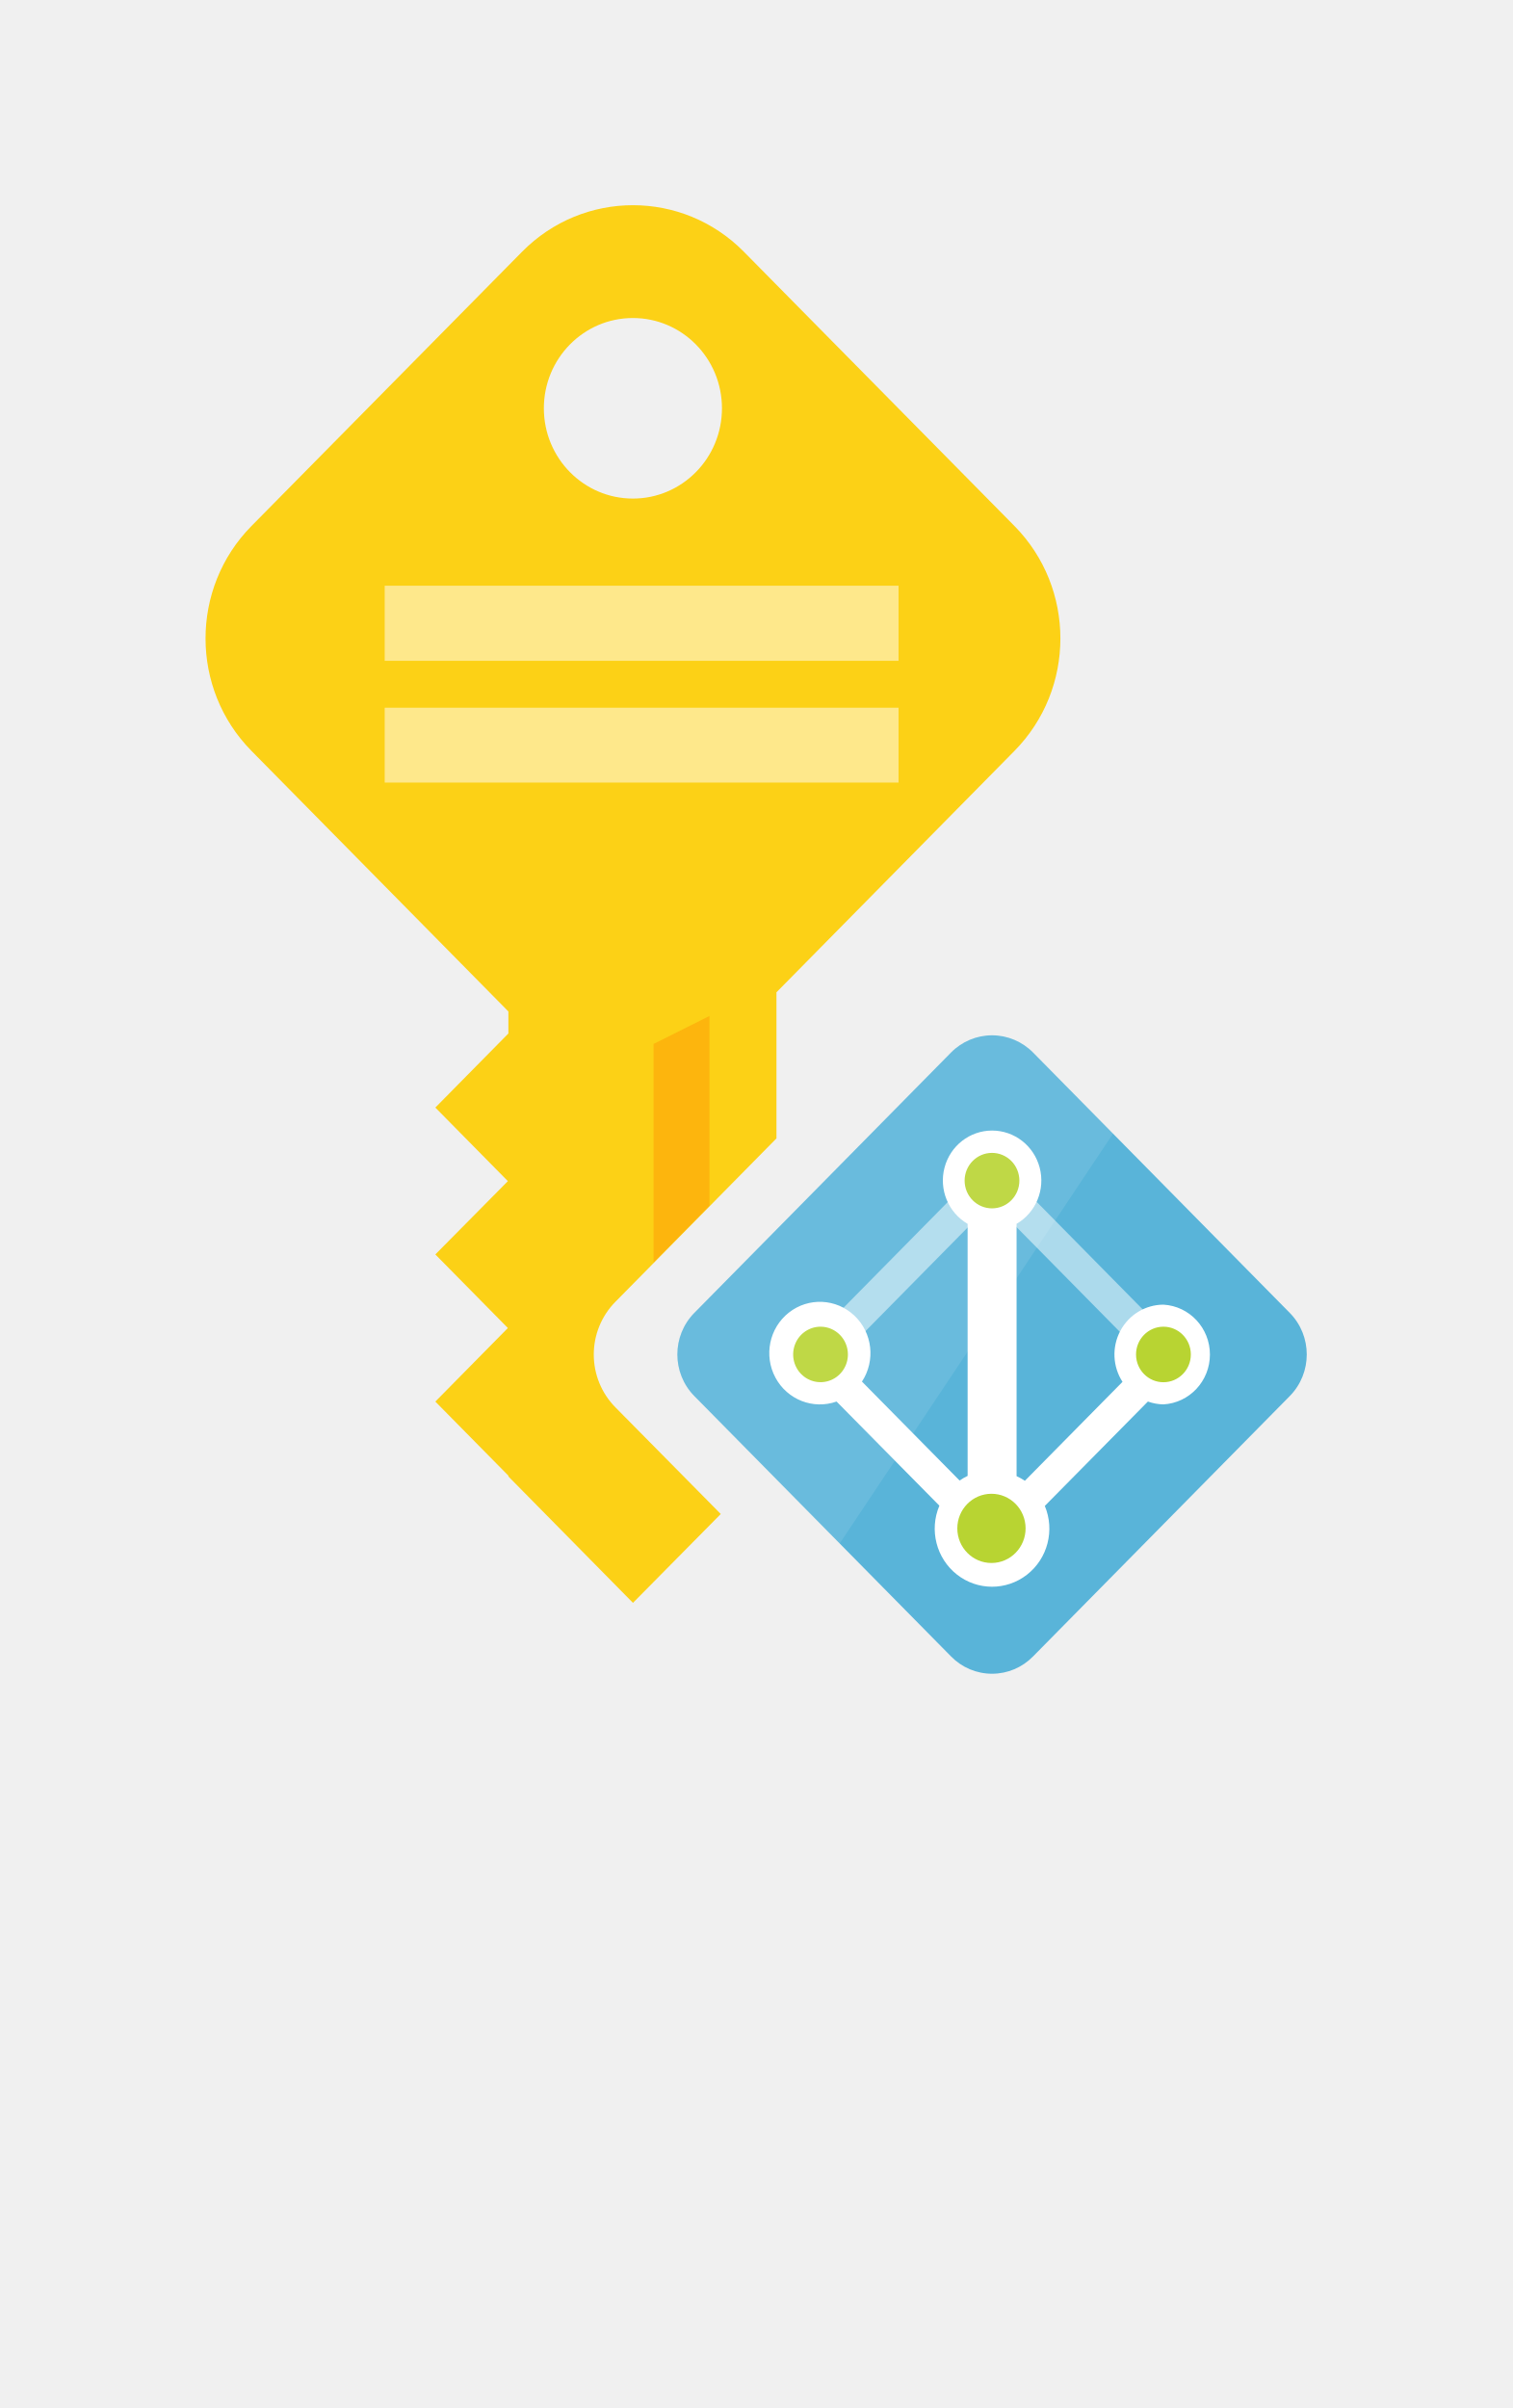
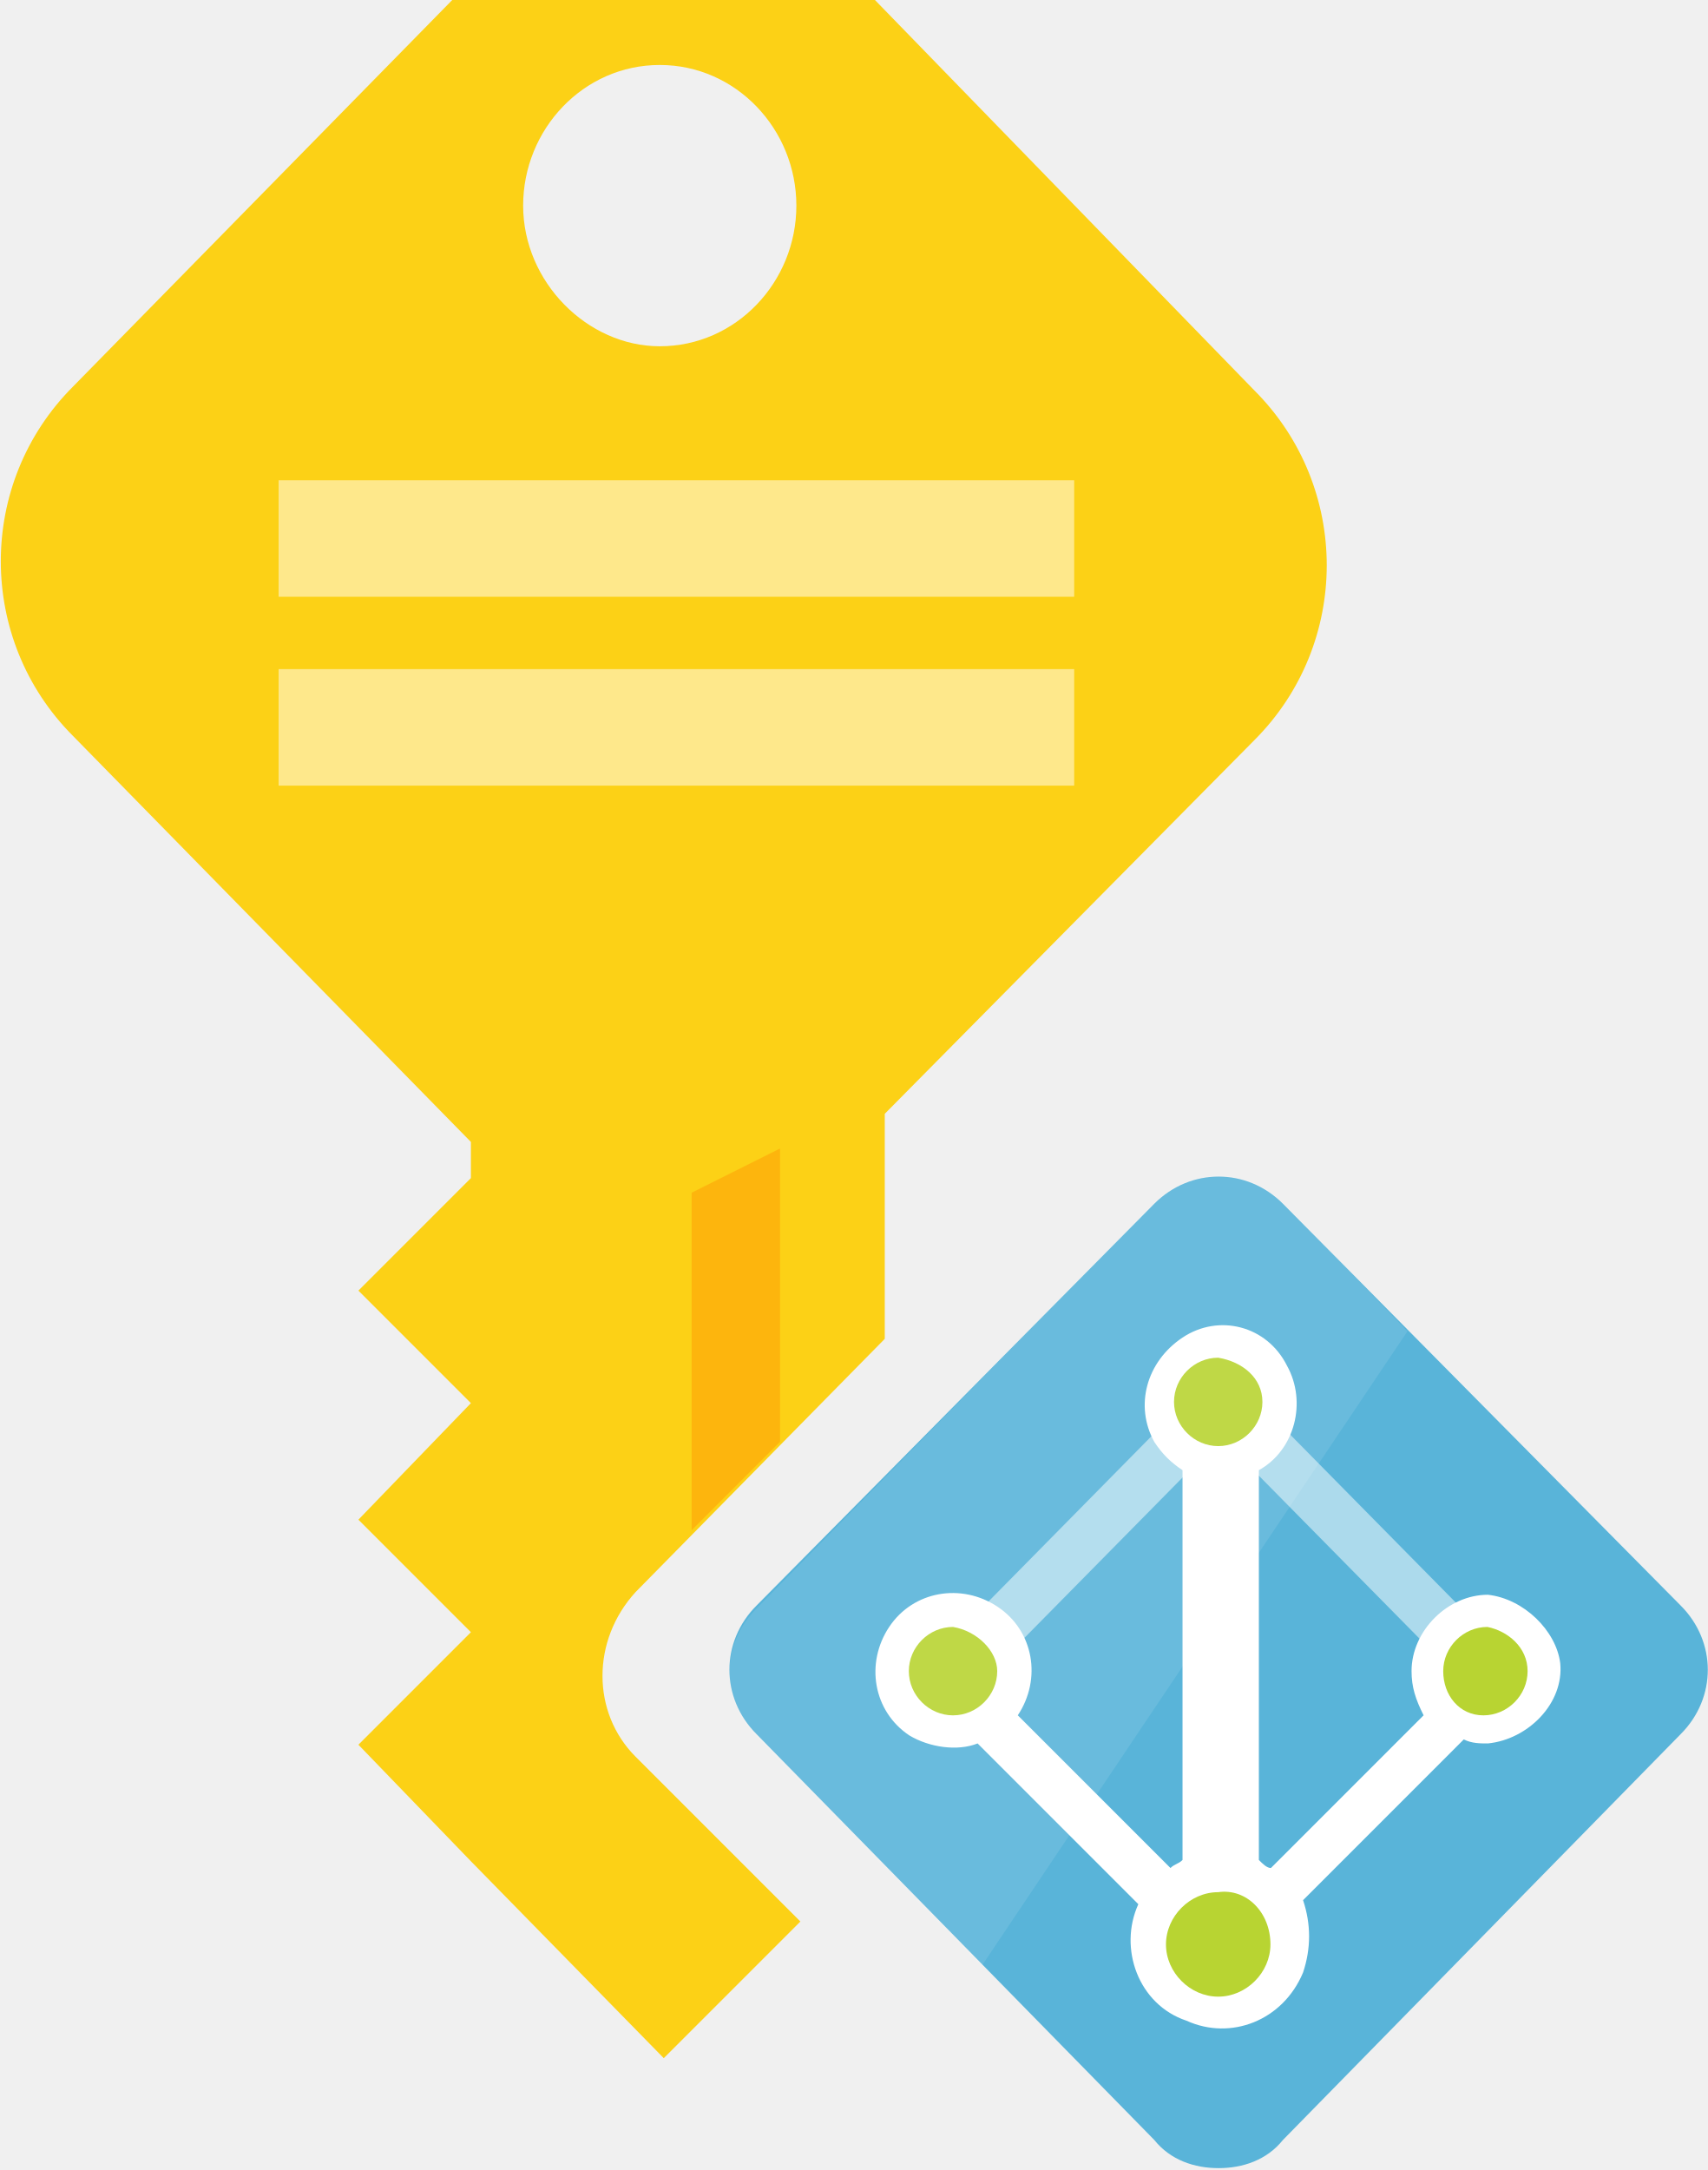
- <svg xmlns="http://www.w3.org/2000/svg" width="0.811in" height="1.291in" viewBox="0 0 58.36 92.959" xml:space="preserve" color-interpolation-filters="sRGB" class="st8">
+ <svg xmlns="http://www.w3.org/2000/svg" version="1.1" id="Layer_1" x="0px" y="0px" viewBox="0 0 42.5 54" style="enable-background:new 0 0 42.5 54;" xml:space="preserve">
  <style type="text/css">
- 	
- 		.st1 {fill:#fcd116;stroke:none;stroke-linecap:butt;stroke-width:7.92}
- 		.st2 {fill:#ffffff;fill-opacity:0.5;stroke:none;stroke-linecap:butt;stroke-width:7.92}
- 		.st3 {fill:#59b4d9;stroke:none;stroke-linecap:butt;stroke-width:7.92}
- 		.st4 {fill:#ffffff;stroke:none;stroke-linecap:butt;stroke-width:7.92}
- 		.st5 {fill:#b8d432;stroke:none;stroke-linecap:butt;stroke-width:7.92}
- 		.st6 {fill:#ffffff;fill-opacity:0.098;stroke:none;stroke-linecap:butt;stroke-width:7.92}
- 		.st7 {fill:#ff8c00;fill-opacity:0.4;stroke:none;stroke-linecap:butt;stroke-width:7.92}
- 		.st8 {fill:none;fill-rule:evenodd;font-size:12px;overflow:visible;stroke-linecap:square;stroke-miterlimit:3}
- 	
- 	</style>
+ 	.st0{fill-rule:evenodd;clip-rule:evenodd;fill:#FCD116;}
+ 	.st1{fill-rule:evenodd;clip-rule:evenodd;fill:#FFFFFF;fill-opacity:0.5;}
+ 	.st2{fill-rule:evenodd;clip-rule:evenodd;fill:#59B4D9;}
+ 	.st3{fill-rule:evenodd;clip-rule:evenodd;fill:#FFFFFF;}
+ 	.st4{fill-rule:evenodd;clip-rule:evenodd;fill:#B8D432;}
+ 	.st5{fill-rule:evenodd;clip-rule:evenodd;fill:#FFFFFF;fill-opacity:9.800000e-02;}
+ 	.st6{fill-rule:evenodd;clip-rule:evenodd;fill:#FF8C00;fill-opacity:0.4;}
+ </style>
  <g>
    <g id="group1300-1" transform="translate(7.92,-28.3465)">
      <g id="group1301-2">
        <g id="shape1302-3" transform="translate(2.07834E-13,-2.73658)">
-           <path d="M15.82 85.41 A2.835 2.874 0 0 1 15.82 81.34 L22.04 75.03 L22.04 69.39 L31.23 60.07 A6.057 6.14          -180 0 0 31.23 51.39 L20.78 40.8 A6.057 6.14 -180 0 0 12.22 40.8 L1.77 51.39 A6.055 6.139          -180 0 0 1.77 60.07 L11.69 70.13 L11.69 70.98 L8.87 73.84 L11.67 76.68 L8.87 79.51 L11.67 82.35          L8.87 85.19 L11.69 88.05 L11.69 88.08 L16.5 92.96 L19.89 89.53 L15.82 85.41 ZM13.06 46.85 A3.438          3.485 0 1 1 16.5 50.33 A3.438 3.485 0 0 1 13.06 46.85 Z" class="st1" />
+           <path class="st0" d="M7.9,74.8c-1.1-1.1-1.1-2.9,0-4.1c0,0,0,0,0,0l6.2-6.3v-5.6l9.2-9.3c2.4-2.4,2.4-6.3,0-8.7L12.9,30.1      c-2.4-2.4-6.2-2.4-8.6,0L-6.1,40.7c-2.4,2.4-2.4,6.3,0,8.7l9.9,10.1v0.9L1,63.2L3.8,66L1,68.9l2.8,2.8L1,74.5l2.8,2.9v0l4.8,4.9      l3.4-3.4L7.9,74.8z M5.1,36.2c0-1.9,1.5-3.5,3.4-3.5c1.9,0,3.4,1.6,3.4,3.5c0,1.9-1.5,3.5-3.4,3.5c0,0,0,0,0,0      C6.7,39.7,5.1,38.1,5.1,36.2z" />
        </g>
        <g id="shape1303-5" transform="translate(6.91435,-34.4031)">
-           <path d="M0 85.36 L19.84 85.36 L19.84 88.26 L0 88.26 L0 85.36 ZM0 90.07 L19.84 90.07 L19.84 92.96 L0 92.96 L0          90.07 Z" class="st2" />
+           <path class="st1" d="M-7.9,74.7h19.8v2.9H-7.9V74.7z M-7.9,79.4h19.8v2.9H-7.9V79.4z" />
        </g>
        <g id="shape1304-7" transform="translate(18.2088,0)">
-           <path d="M12.16 92.96 A2.225 2.255 0 0 1 10.57 92.29 L0.66 82.24 A2.241 2.272 0 0 1 0.66 79.03 L10.57          68.98 A2.24 2.271 0 0 1 13.74 68.98 L23.65 79.03 A2.24 2.271 0 0 1 23.65 82.24 L13.74 92.29          A2.225 2.255 0 0 1 12.16 92.96 Z" class="st3" />
+           <path class="st2" d="M4.2,82.3c-0.6,0-1.2-0.2-1.6-0.7l-9.9-10.1c-0.9-0.9-0.9-2.3,0-3.2l9.9-10c0.9-0.9,2.3-0.9,3.2,0      c0,0,0,0,0,0l9.9,10c0.9,0.9,0.9,2.3,0,3.2L5.8,81.6C5.4,82.1,4.8,82.3,4.2,82.3z" />
        </g>
        <g id="shape1305-9" transform="translate(22.5107,-3.36836)">
-           <path d="M14.47 82.08 A1.897 1.924 -180 0 0 12.89 85.06 L9.12 88.88 A2.232 2.263 -180 0 0 8.8 88.7 L8.8          78.96 A1.901 1.928 -180 1 0 6.91 78.96 L6.91 88.69 A2.197 2.227 -180 0 0 6.6 88.87 L2.83          85.05 A1.953 1.98 -180 1 0 1.85 85.82 L5.82 89.84 A2.213 2.243 -180 1 0 9.89 89.85 L13.87          85.82 A1.877 1.903 -180 0 0 14.47 85.93 A1.901 1.928 -180 0 0 14.47 82.08 L14.47 82.08 Z" class="st4" />
+           <path class="st3" d="M6.6,71.4c-1,0-1.9,0.9-1.9,1.9c0,0.4,0.1,0.7,0.3,1.1l-3.8,3.8C1.1,78.2,1,78.1,0.9,78v-9.7      c0.9-0.5,1.2-1.7,0.7-2.6C1.1,64.7-0.1,64.4-1,65s-1.2,1.7-0.7,2.6c0.2,0.3,0.4,0.5,0.7,0.7V78c-0.1,0.1-0.2,0.1-0.3,0.2      l-3.8-3.8c0.6-0.9,0.4-2.1-0.5-2.7s-2.1-0.4-2.7,0.5s-0.4,2.1,0.5,2.7c0.5,0.3,1.2,0.4,1.7,0.2l4,4c-0.5,1.1,0,2.5,1.2,2.9      c1.1,0.5,2.4,0,2.9-1.2c0.2-0.6,0.2-1.2,0-1.8l4-4c0.2,0.1,0.4,0.1,0.6,0.1c1-0.1,1.9-1,1.8-2C8.3,72.3,7.5,71.5,6.6,71.4      L6.6,71.4z" />
        </g>
        <g id="shape1306-11" transform="translate(29.9102,-11.4514)">
-           <path d="M0 85.75 L0.87 84.87 L7.98 92.08 L7.11 92.96 L0 85.75 Z" class="st2" />
+           <path class="st1" d="M-7.9,75.1l0.9-0.9l7.1,7.2l-0.9,0.9L-7.9,75.1z" />
        </g>
        <g id="shape1307-13" transform="translate(22.8498,-11.4446)">
-           <path d="M0 92.08 L7.11 84.87 L7.98 85.75 L0.87 92.96 L0 92.08 Z" class="st2" />
+           <path class="st1" d="M-7.9,81.4l7.1-7.2l0.9,0.9L-7,82.3L-7.9,81.4z" />
        </g>
        <g id="shape1308-15" transform="translate(22.9989,-4.66738)">
-           <path d="M8.66 92.01 A1.318 1.336 0 1 1 7.34 90.68 A1.317 1.335 0 0 1 8.66 92.01 ZM8.42 78.59 A1.057          1.071 0 1 1 7.36 77.52 A1.056 1.071 0 0 1 8.42 78.59 ZM1.8 85.3 A1.057 1.071 0 1 1 0.75 84.23          A1.058 1.072 0 0 1 1.8 85.3 ZM15.04 85.3 A1.058 1.072 0 1 1 13.98 84.23 A1.058 1.072          0 0 1 15.04 85.3 Z" class="st5" />
+           <path class="st4" d="M0.7,81.4c0,0.7-0.6,1.3-1.3,1.3c-0.7,0-1.3-0.6-1.3-1.3c0-0.7,0.6-1.3,1.3-1.3c0,0,0,0,0,0      C0.1,80,0.7,80.6,0.7,81.4z M0.5,67.9C0.5,68.5,0,69-0.6,69c-0.6,0-1.1-0.5-1.1-1.1c0-0.6,0.5-1.1,1.1-1.1      C0,66.9,0.5,67.3,0.5,67.9C0.5,67.9,0.5,67.9,0.5,67.9z M-6.1,74.6c0,0.6-0.5,1.1-1.1,1.1s-1.1-0.5-1.1-1.1s0.5-1.1,1.1-1.1      c0,0,0,0,0,0C-6.6,73.6-6.1,74.1-6.1,74.6z M7.1,74.6c0,0.6-0.5,1.1-1.1,1.1S5,75.2,5,74.6c0-0.6,0.5-1.1,1.1-1.1      C6.6,73.6,7.1,74,7.1,74.6C7.1,74.6,7.1,74.6,7.1,74.6z" />
        </g>
        <g id="shape1309-17" transform="translate(18.2088,-5.02584)">
-           <path d="M13.74 74 A2.237 2.268 -180 0 0 10.57 74 L0.66 84.06 A2.241 2.272 -180 0 0 0.66 87.27 L6.27          92.96 L16.83 77.13 L13.74 74 Z" class="st6" />
+           <path class="st5" d="M5.8,63.3c-0.9-0.9-2.3-0.9-3.2,0c0,0,0,0,0,0l-9.9,10.1c-0.9,0.9-0.9,2.3,0,3.2l5.6,5.7L8.9,66.5L5.8,63.3      z" />
        </g>
        <g id="shape1310-19" transform="translate(17.2938,-15.8735)">
-           <path d="M2.16 90.77 L2.16 83.44 L0 84.52 L0 92.96 L2.16 90.77 Z" class="st7" />
+           <path class="st6" d="M-5.8,80.1v-7.3l-2.2,1.1v8.4L-5.8,80.1z" />
        </g>
      </g>
    </g>
  </g>
</svg>
